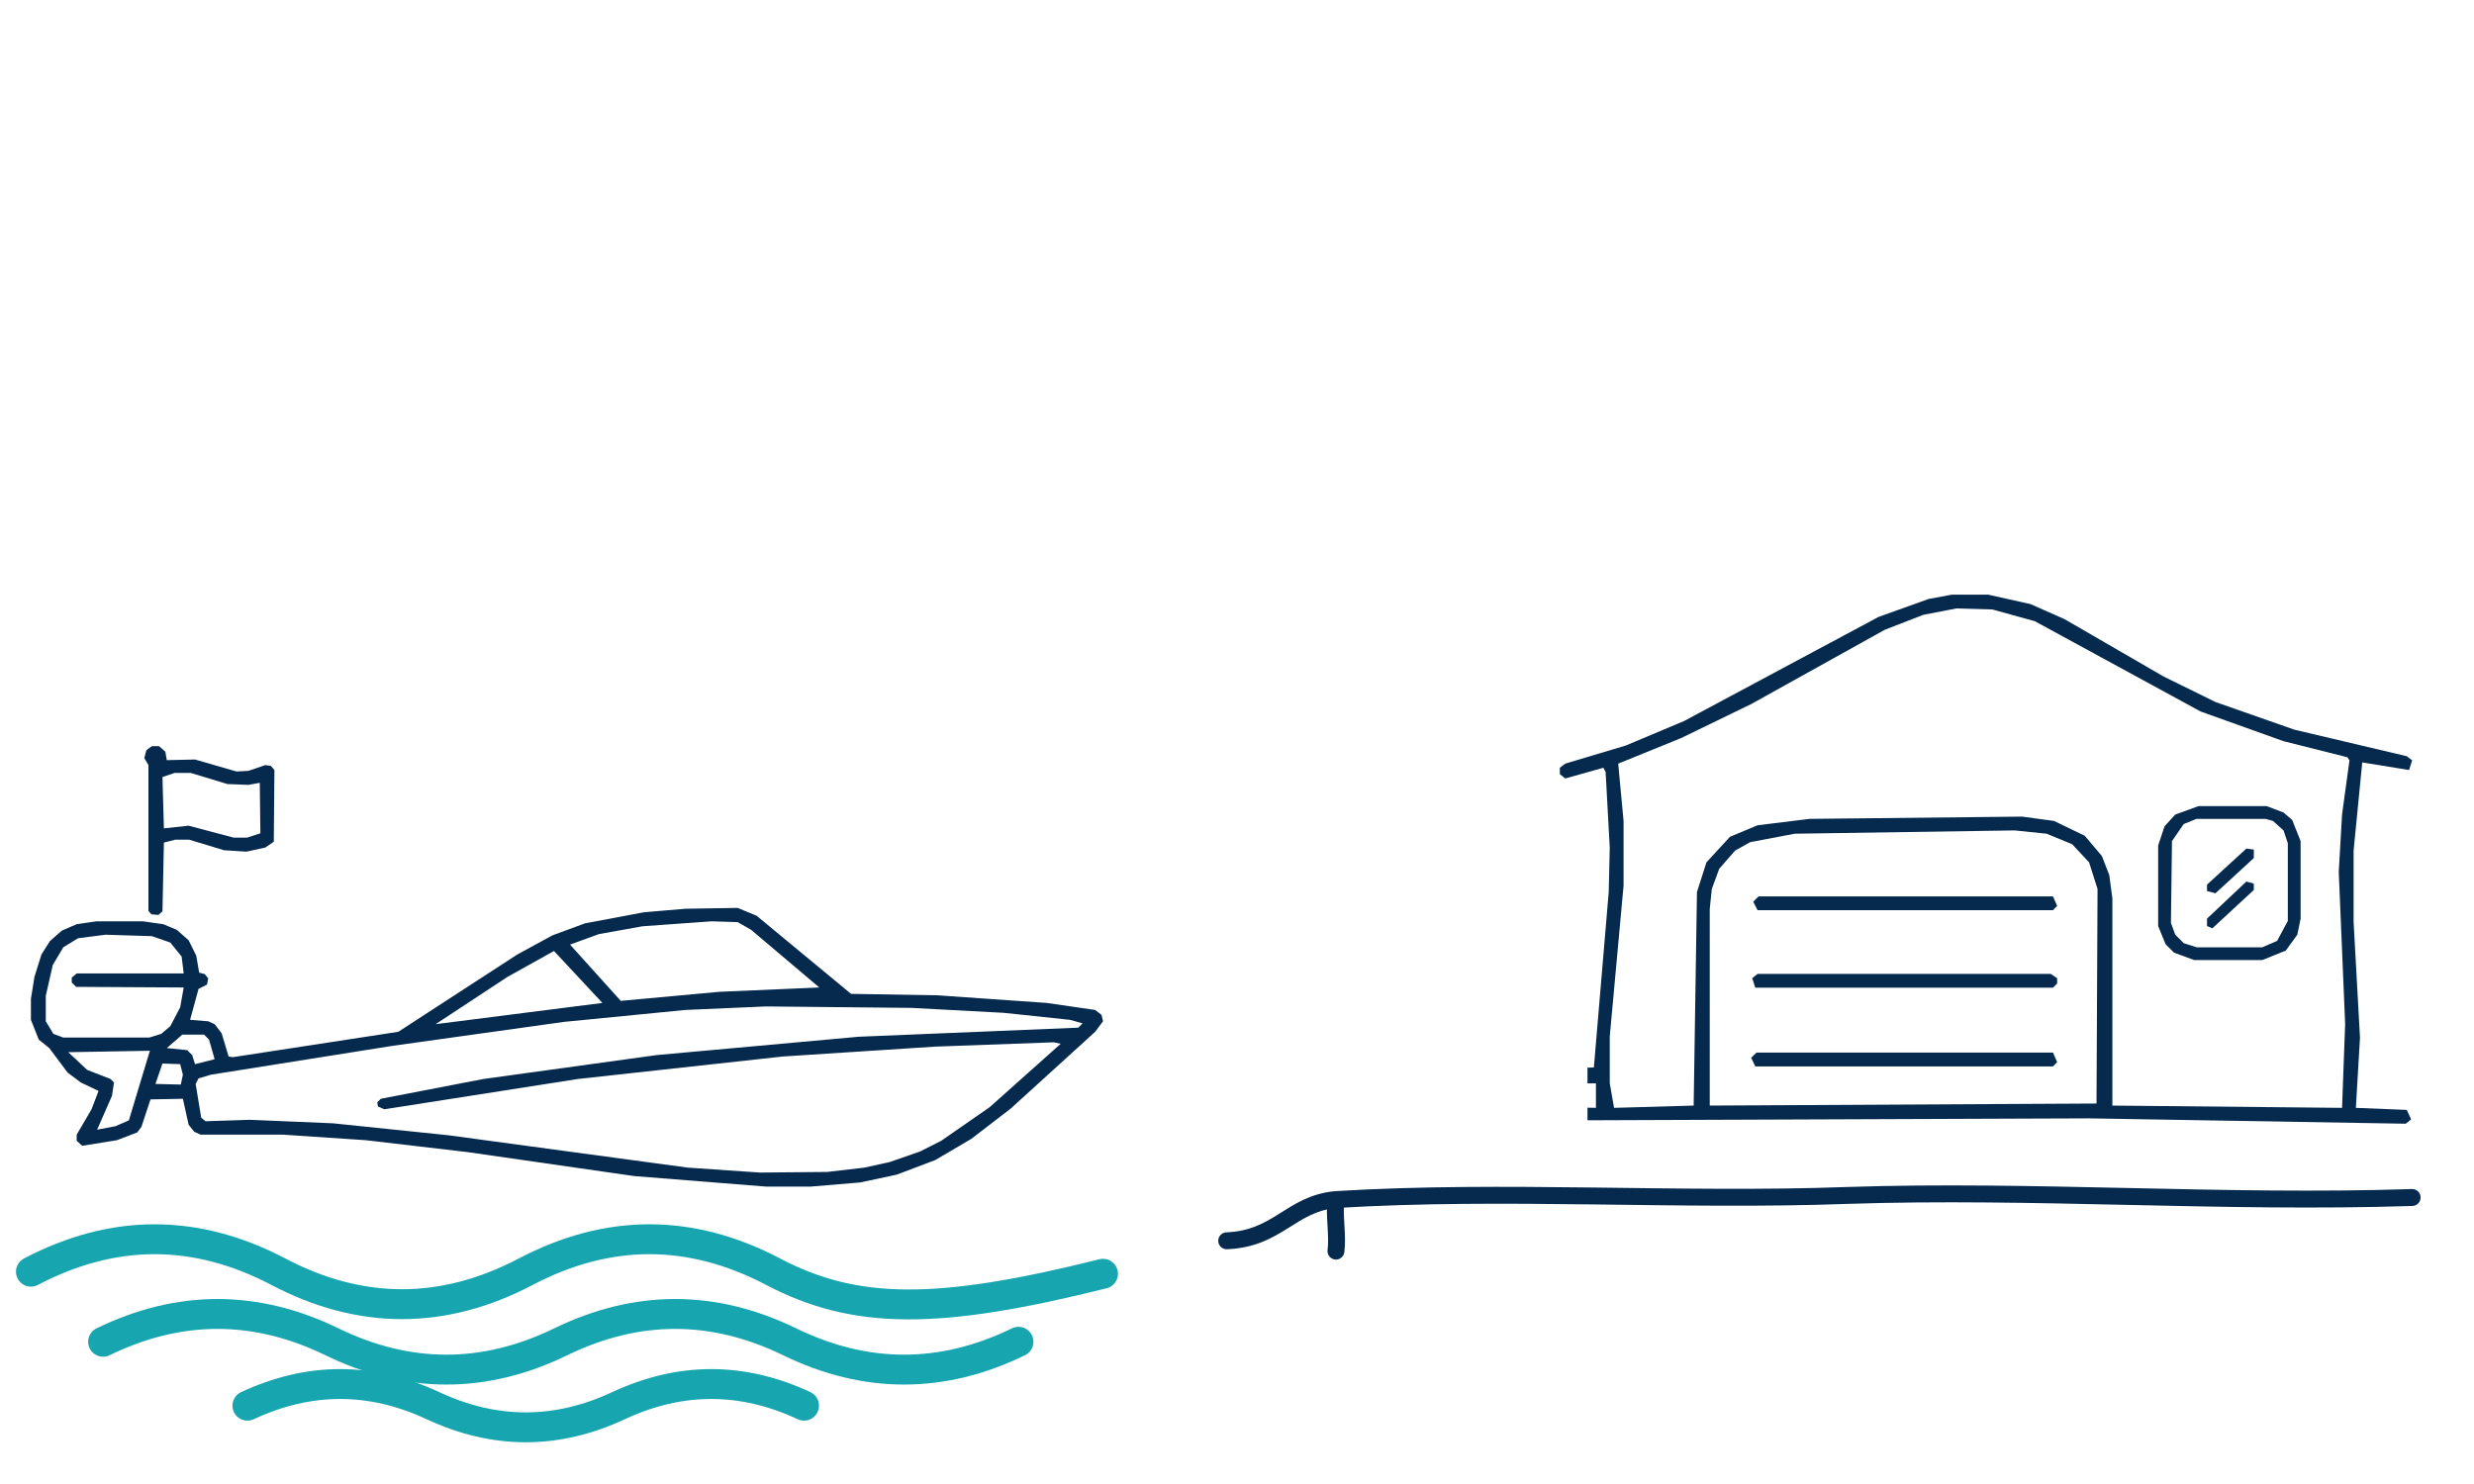
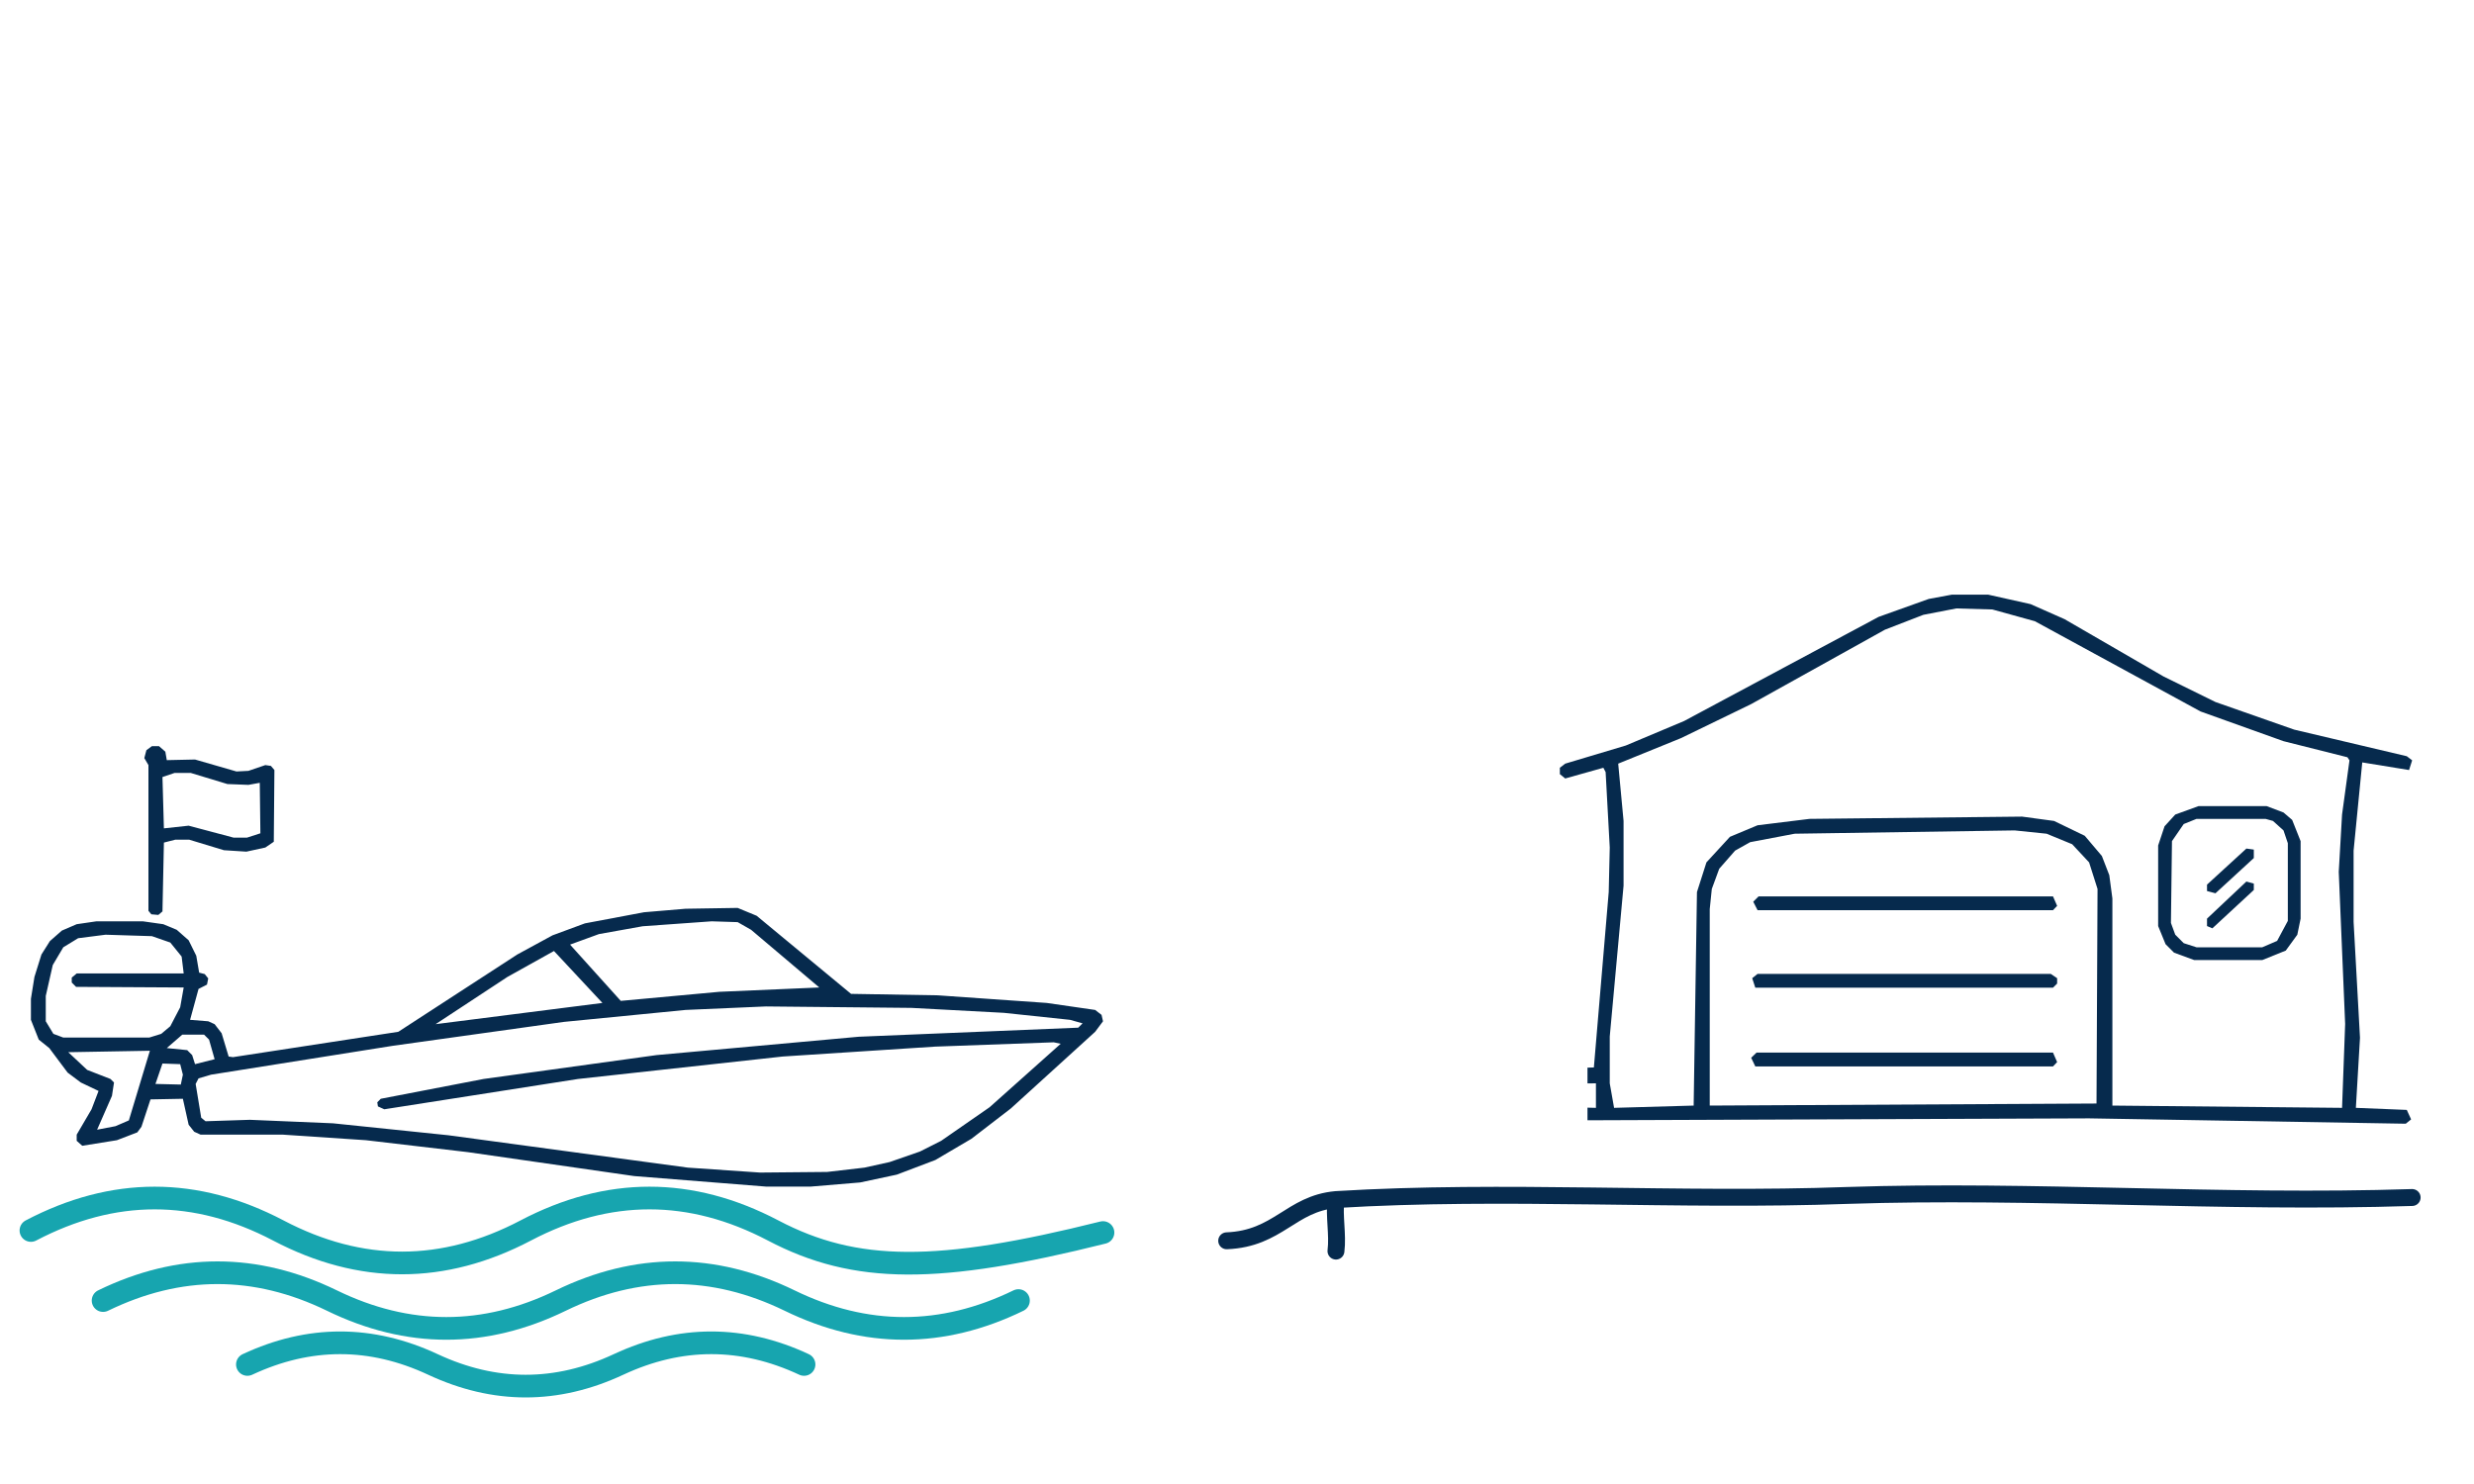
<svg xmlns="http://www.w3.org/2000/svg" viewBox="0 0 120 72" role="img" aria-hidden="true">
  <defs>
    <clipPath id="steg-abstand">
      <rect x="0" y="0" width="120" height="49" />
      <rect x="77" y="49" width="43" height="23" />
    </clipPath>
  </defs>
  <g fill="none" stroke="#062a4d" stroke-width=".82" stroke-linecap="round" stroke-linejoin="round">
    <path fill="#062a4d" stroke="none" fill-rule="evenodd" d="M53.50 49.55L53.43 49.24L53.12 49.00L50.77 48.66L45.48 48.29L41.28 48.22L36.70 44.43L35.78 44.05L33.25 44.09L31.24 44.26L28.37 44.80L26.80 45.38L25.09 46.31L19.32 50.06L11.30 51.29L11.09 51.26L10.75 50.13L10.41 49.69L10.10 49.55L9.22 49.48L9.63 47.98L10.04 47.77L10.10 47.47L9.93 47.26L9.66 47.19L9.52 46.37L9.15 45.62L8.57 45.11L7.92 44.84L6.93 44.70L4.68 44.70L3.72 44.84L3.00 45.15L2.42 45.66L2.01 46.31L1.67 47.40L1.50 48.46L1.50 49.48L1.88 50.44L2.39 50.85L3.28 52.04L3.92 52.52L4.78 52.93L4.44 53.82L3.72 55.05L3.72 55.35L3.99 55.59L5.67 55.32L6.66 54.94L6.86 54.67L7.30 53.34L8.87 53.31L9.15 54.57L9.42 54.91L9.73 55.05L13.72 55.05L17.75 55.32L22.70 55.90L30.76 57.06L37.15 57.57L39.33 57.57L41.72 57.37L43.50 56.99L45.37 56.28L47.12 55.25L49.03 53.78L53.12 50.06ZM7.88 51.60L8.74 51.63L8.87 52.14L8.77 52.62L7.54 52.59ZM7.27 50.98L6.25 54.36L5.60 54.64L4.71 54.81L5.43 53.17L5.53 52.52L5.36 52.35L4.23 51.91L3.31 51.05ZM8.09 50.85L8.84 50.20L9.90 50.20L10.14 50.44L10.41 51.39L9.46 51.63L9.32 51.19L9.08 50.95ZM52.51 49.65L52.30 49.86L41.65 50.30L31.85 51.19L23.45 52.35L18.47 53.31L18.30 53.48L18.33 53.68L18.64 53.82L28.03 52.35L37.96 51.26L45.34 50.78L51.11 50.57L51.45 50.64L48.00 53.72L45.65 55.35L44.62 55.87L43.15 56.38L41.93 56.65L40.12 56.86L36.87 56.89L33.36 56.65L21.75 55.08L16.15 54.50L12.12 54.33L9.97 54.40L9.76 54.23L9.49 52.59L9.63 52.32L10.24 52.14L19.05 50.74L27.35 49.58L33.25 49.00L37.15 48.83L44.21 48.90L48.69 49.14L51.90 49.48ZM29.22 48.66L21.13 49.69L24.61 47.40L26.87 46.14ZM3.07 45.96L3.79 45.52L5.12 45.35L7.37 45.42L8.26 45.73L8.81 46.41L8.91 47.23L3.72 47.23L3.48 47.43L3.48 47.67L3.69 47.88L8.91 47.91L8.74 48.87L8.26 49.79L7.82 50.16L7.24 50.34L3.07 50.34L2.59 50.16L2.22 49.55L2.22 48.32L2.56 46.82ZM39.74 47.91L34.89 48.12L30.11 48.56L27.65 45.83L29.05 45.32L31.17 44.94L34.52 44.70L35.78 44.74L36.43 45.11ZM13.14 37.16L12.87 37.12L12.05 37.40L11.47 37.43L9.46 36.85L8.09 36.88L8.02 36.47L7.71 36.20L7.37 36.20L7.10 36.40L7.00 36.78L7.20 37.12L7.20 44.19L7.34 44.36L7.68 44.39L7.88 44.22L7.95 40.88L8.50 40.74L9.18 40.74L10.86 41.25L11.95 41.32L12.87 41.12L13.28 40.84L13.31 37.36ZM7.88 37.70L8.47 37.50L9.25 37.50L11.03 38.04L12.05 38.08L12.60 37.98L12.63 40.43L11.98 40.64L11.33 40.64L9.15 40.06L7.95 40.19Z" />
    <g clip-path="url(#steg-abstand)">
      <path fill="#062a4d" stroke="none" fill-rule="evenodd" d="M117 36.89L116.74 36.69L111.28 35.4L107.46 34.06L104.94 32.82L100.14 30.04L98.49 29.31L96.43 28.85L94.68 28.85L93.55 29.06L91.12 29.93L81.69 34.98L78.86 36.17L75.92 37.05L75.66 37.25L75.66 37.56L75.92 37.77L77.77 37.25L77.88 37.46L78.08 41.12L78.03 43.28L77.31 51.79L72.67 51.94L72.62 51.12L72.36 50.76L71.28 50.65L70.87 50.91L70.76 51.89L70.61 51.99L59.94 51.74L53.34 52.3L50.2 52.36L49.84 52.25L49.78 51.02L49.47 50.76L48.6 50.71L48.19 50.86L47.98 51.17L47.98 52.25L47.21 52.36L47 52.72L47.21 52.97L47.98 53.03L48.03 55.35L48.29 55.5L48.6 55.35L48.65 51.27L49.27 51.38L49.22 54.37L49.27 55.29L49.42 55.45L49.68 55.45L49.84 55.24L49.89 54.42L57.67 54.21L70.71 54.31L70.92 55.35L71.23 55.35L71.38 55.19L71.43 51.22L72.05 51.27L72 54.42L72.05 55.24L72.26 55.4L72.62 55.14L72.67 54.37L101.33 54.26L116.69 54.52L116.95 54.31L116.74 53.85L114.27 53.75L114.47 50.35L114.16 44.73L114.16 41.27L114.58 36.99L116.85 37.36ZM77.41 52.56L77.41 53.75L72.62 53.64L72.67 52.61ZM49.84 53.03L53.13 52.97L59.68 52.41L67.05 52.66L70.76 52.61L70.81 53.64L58.34 53.54L49.89 53.75ZM83.39 42.15L84.16 41.27L84.89 40.86L87.05 40.45L97.72 40.29L99.27 40.45L100.51 40.96L101.33 41.84L101.74 43.13L101.69 53.54L82.93 53.64L82.93 44.11L83.03 43.13ZM84.94 51.32L85.14 51.74L99.58 51.74L99.78 51.53L99.58 51.07L85.2 51.07ZM84.99 47.46L85.14 47.92L99.58 47.92L99.78 47.72L99.78 47.46L99.47 47.25L85.25 47.25ZM85.04 43.75L85.25 44.16L99.58 44.16L99.78 43.95L99.58 43.49L85.3 43.49ZM78.49 37.05L81.54 35.81L84.94 34.16L91.43 30.55L93.29 29.83L94.89 29.52L96.64 29.57L98.7 30.14L106.74 34.52L110.76 35.96L113.86 36.74L113.96 36.89L113.6 39.52L113.44 42.3L113.75 49.68L113.6 53.75L102.46 53.64L102.46 43.59L102.31 42.46L101.95 41.53L101.12 40.55L99.63 39.83L98.08 39.62L87.77 39.73L85.25 40.04L83.91 40.6L82.77 41.84L82.31 43.28L82.15 53.64L78.29 53.75L78.08 52.56L78.08 50.29L78.75 42.97L78.75 39.83ZM105.51 39.52L104.99 40.09L104.68 41.02L104.68 44.93L105.04 45.81L105.45 46.22L106.43 46.58L109.73 46.58L110.87 46.12L111.43 45.35L111.59 44.57L111.59 40.81L111.18 39.78L110.76 39.42L109.94 39.11L106.64 39.11ZM105.92 39.98L106.54 39.73L109.89 39.73L110.25 39.83L110.76 40.29L110.97 40.91L110.97 44.68L110.45 45.65L109.73 45.96L106.54 45.96L105.92 45.76L105.51 45.35L105.3 44.78L105.35 40.81ZM109.32 42.87L108.96 42.77L107.05 44.57L107.05 44.93L107.31 45.04L109.32 43.18ZM109.32 41.22L108.96 41.17L107.05 42.92L107.05 43.23L107.46 43.34L109.32 41.63Z" />
    </g>
    <path d="M59.5 60.2c2.5-.1 3.1-1.8 5.3-2 8.2-.5 16.6.1 24.8-.2 9-.3 18.2.4 27.4.1M64.8 58.2c-.1.8.1 1.7 0 2.5" />
  </g>
-   <g fill="none" stroke="#17a5af" stroke-width="1.45" stroke-linecap="round">
+   <g fill="none" stroke="#17a5af" stroke-width="1.1" stroke-linecap="round" transform="translate(0 -2)">
    <path d="M1.5 61.7c4-2.1 8-2.1 12 0s8 2.1 12 0 8-2.1 12 0 8 2.1 16 .1" />
    <path d="M5 65.1c3.7-1.8 7.4-1.8 11.1 0s7.4 1.8 11.1 0 7.4-1.8 11.1 0 7.4 1.8 11.1 0" />
    <path d="M12 68.2c3-1.4 6-1.4 9 0s6 1.4 9 0 6-1.4 9 0" />
  </g>
</svg>
